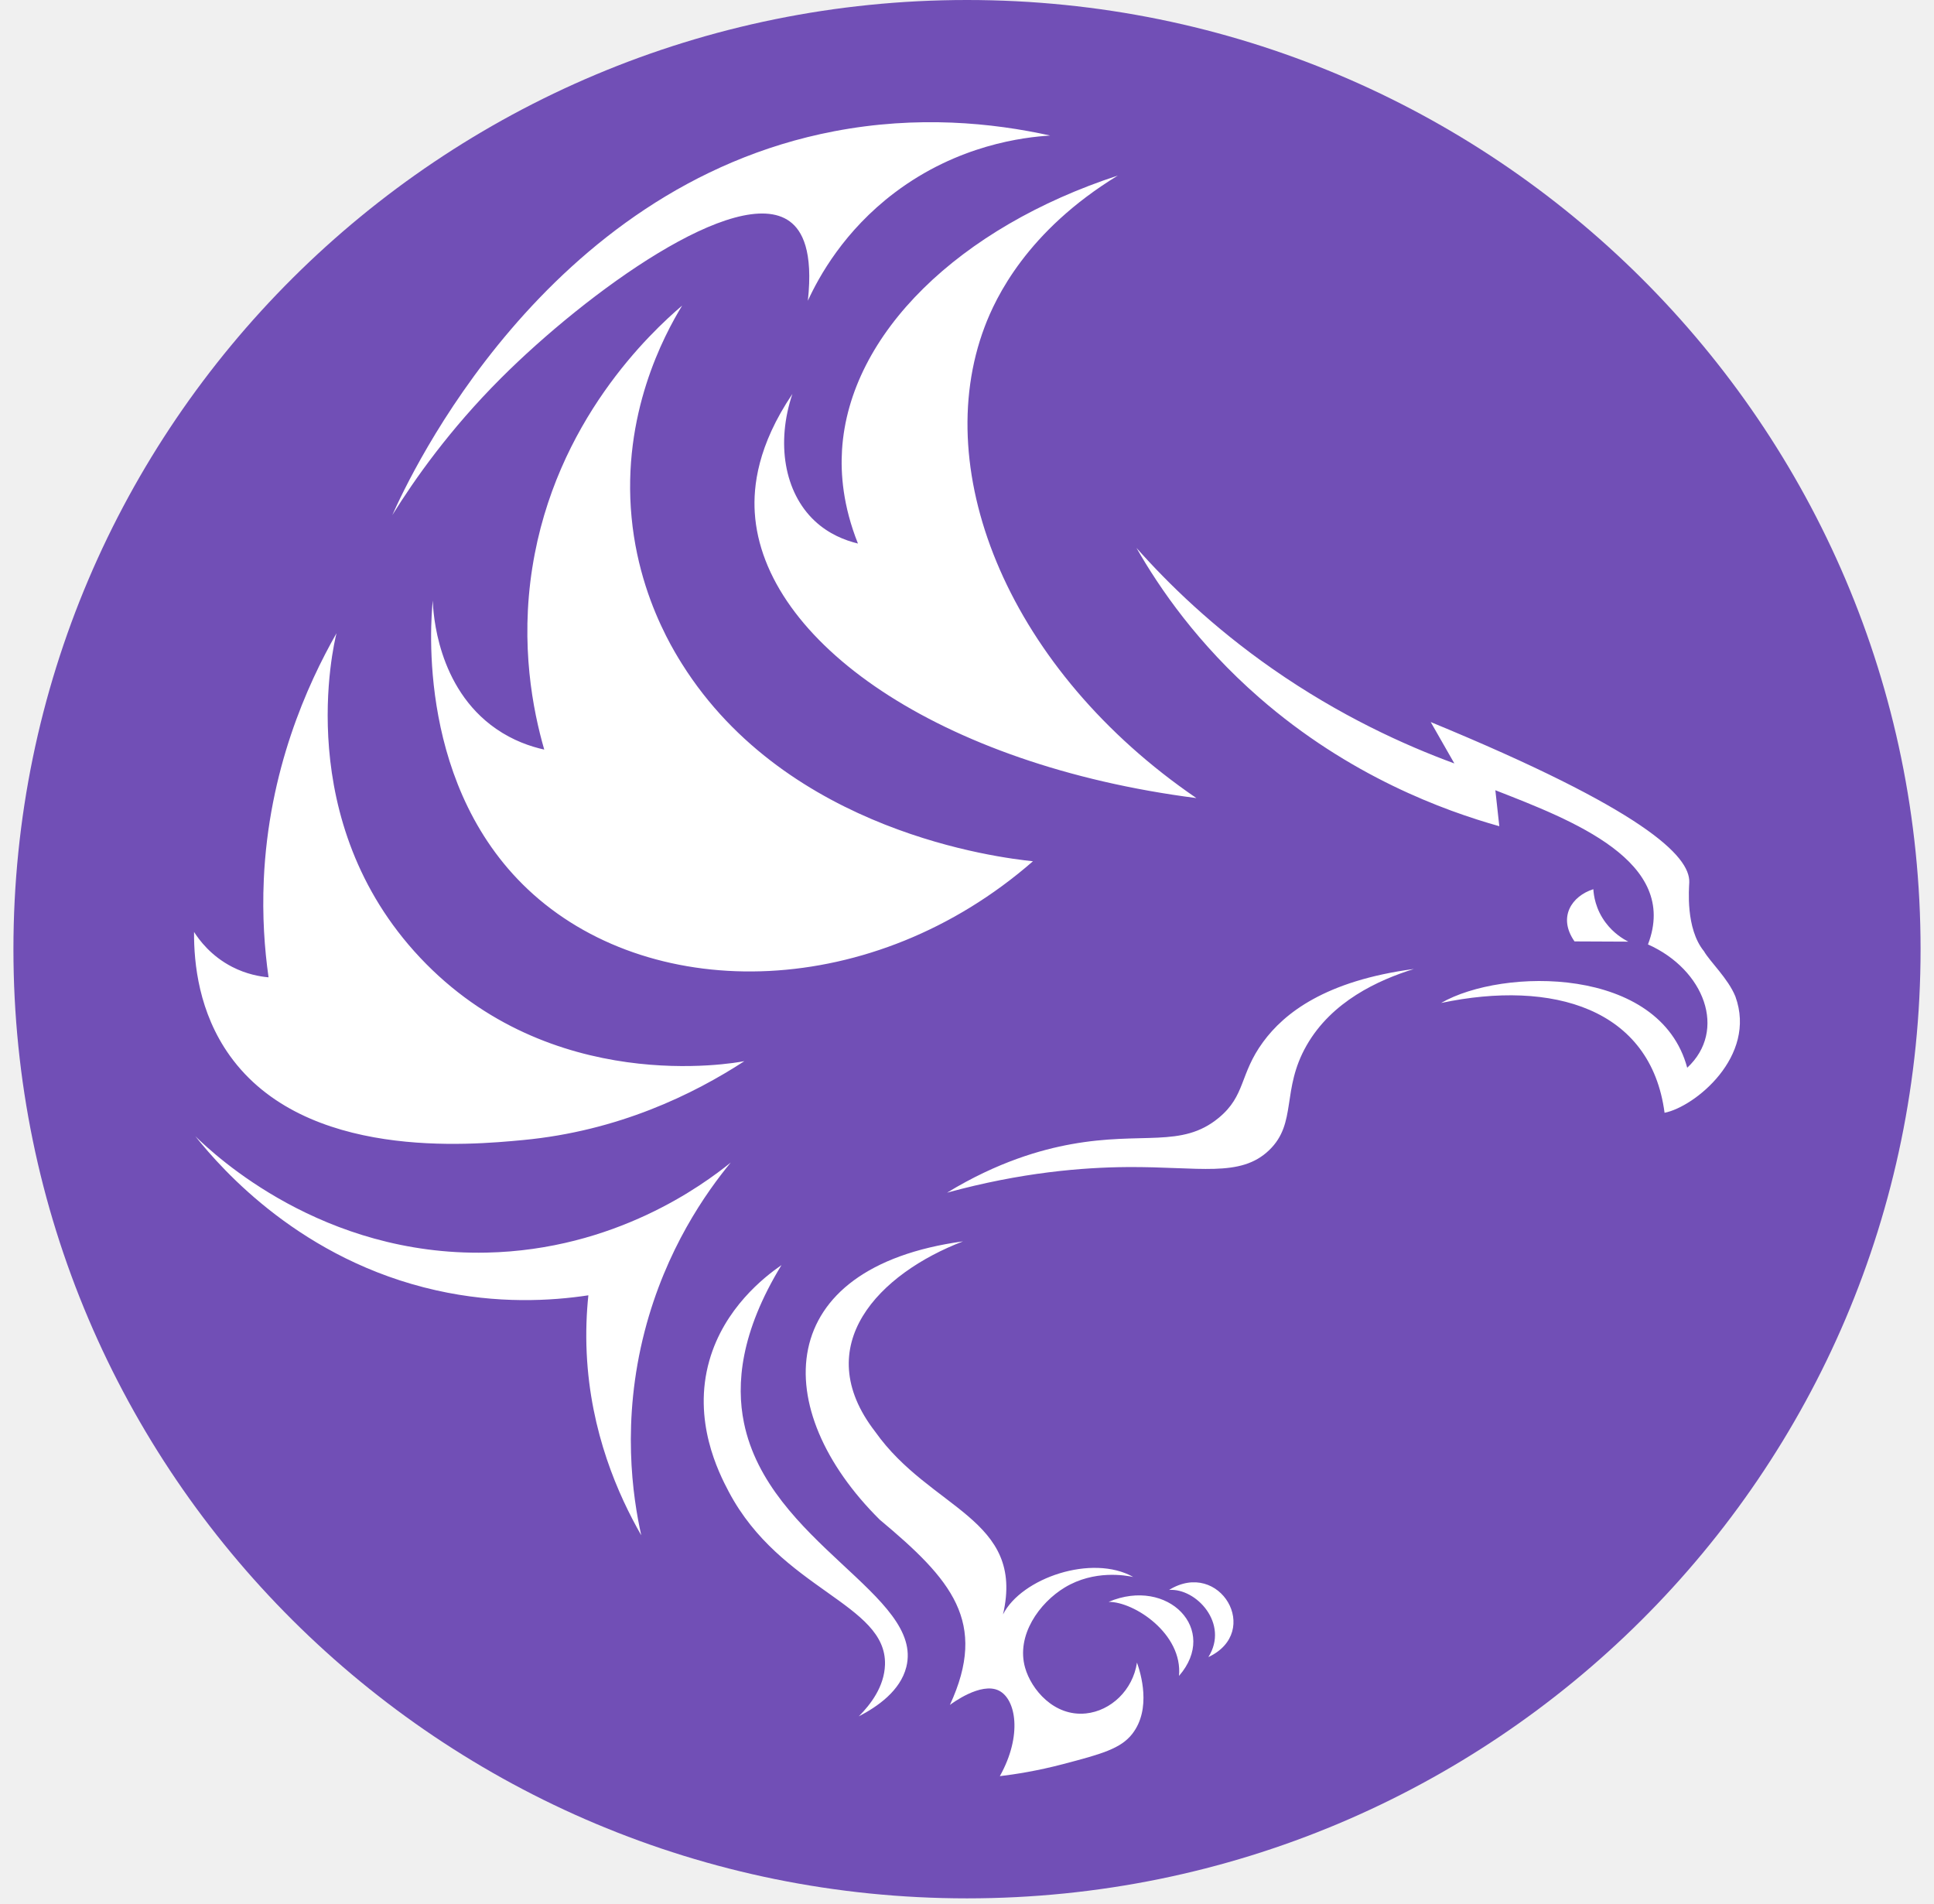
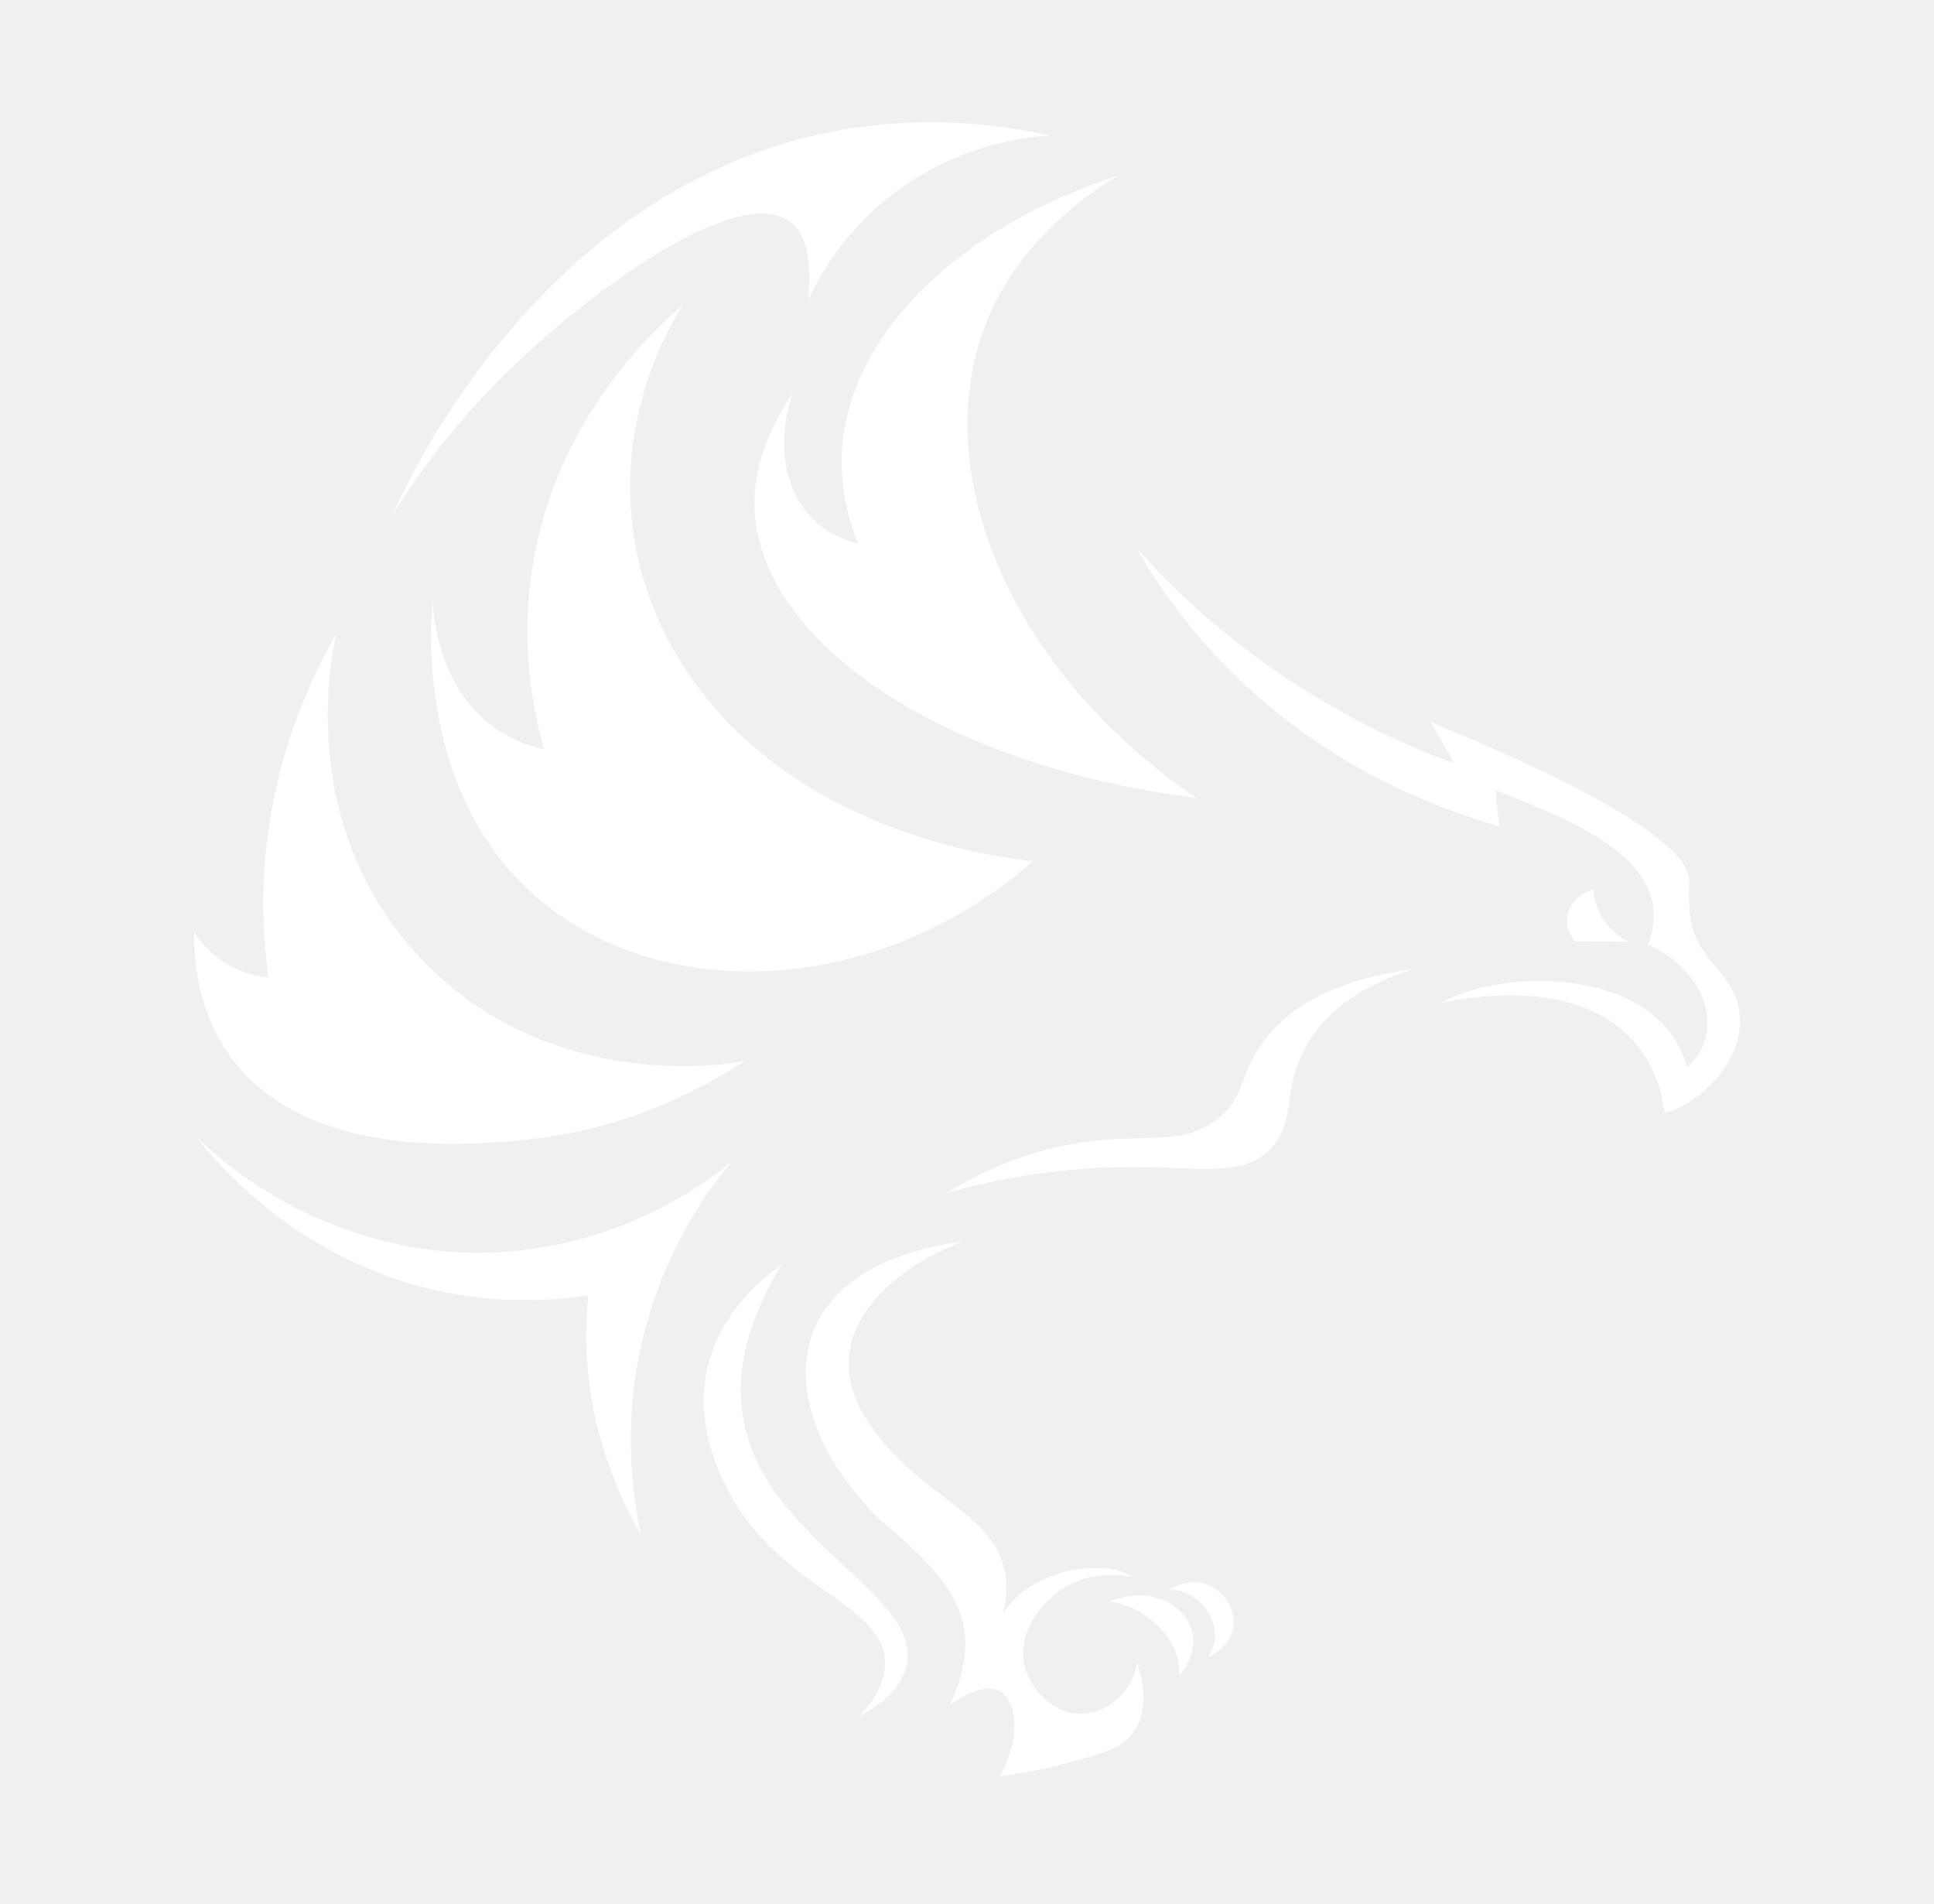
<svg xmlns="http://www.w3.org/2000/svg" width="126" height="124" viewBox="0 0 126 124" fill="none">
  <g clip-path="url(#clip0_2_9350)">
-     <path d="M63 123.667C97.311 123.667 125.125 95.983 125.125 61.833C125.125 27.684 97.311 6.10352e-05 63 6.10352e-05C28.689 6.10352e-05 0.875 27.684 0.875 61.833C0.875 95.983 28.689 123.667 63 123.667Z" fill="#714FB6" />
+     <path d="M63 123.667C97.311 123.667 125.125 95.983 125.125 61.833C125.125 27.684 97.311 6.10352e-05 63 6.10352e-05C28.689 6.10352e-05 0.875 27.684 0.875 61.833C0.875 95.983 28.689 123.667 63 123.667Z" fill="none" />
    <path d="M46.215 88.63C47.185 85.221 49.79 83.191 50.913 82.414C48.23 86.81 47.959 90.18 48.466 92.673C50.059 100.524 60.223 103.931 59.046 108.597C58.654 110.148 57.175 111.175 55.95 111.81C56.716 111.042 57.611 109.879 57.657 108.447C57.781 104.46 50.868 103.591 47.478 97.176C46.819 95.929 45.098 92.551 46.215 88.629V88.63ZM77.943 51.989C65.804 43.694 60.54 30.849 64.151 21.287C64.864 19.4 66.899 15.055 72.826 11.437C62.524 14.806 55.334 21.723 54.858 29.308C54.761 30.866 54.915 32.946 55.895 35.408C55.052 35.205 53.994 34.793 53.078 33.933C51.087 32.065 50.559 28.837 51.624 25.664C49.351 29.03 49.067 31.692 49.173 33.392C49.697 41.752 61.121 49.825 77.943 51.99V51.989ZM70.738 111.621C68.676 111.83 67.188 110.067 66.785 108.641C66.189 106.535 67.712 104.414 69.375 103.411C71.298 102.253 73.343 102.628 73.83 102.73C71.153 101.223 66.552 102.791 65.346 105.17C66.8 98.9 60.614 98.35 57.021 93.27C52.666 87.649 57.297 82.95 62.742 80.867C50.309 82.568 50.064 91.805 57.316 99C61.987 102.9 64.387 105.655 61.886 111.067C62.024 110.963 63.903 109.562 65.067 110.128C66.191 110.674 66.627 113.048 65.139 115.706C66.139 115.586 67.567 115.366 69.246 114.925C71.75 114.268 73.016 113.92 73.771 112.946C75.035 111.313 74.315 108.993 74.074 108.306C73.807 110.099 72.377 111.455 70.737 111.622L70.738 111.621ZM106.084 61.343C105.731 61.162 105.123 60.79 104.614 60.113C103.942 59.221 103.83 58.317 103.806 57.926C102.4 58.371 101.474 59.748 102.58 61.327C103.748 61.333 104.917 61.339 106.084 61.343ZM113.061 64.915C112.582 63.738 111.402 62.648 111.014 61.968C109.799 60.481 110.043 57.859 110.056 57.475C110.111 55.768 107.086 52.756 93.211 47.037C93.724 47.937 94.238 48.836 94.751 49.734C91.511 48.544 87.3 46.638 82.892 43.562C79.01 40.853 76.111 38.027 74.04 35.692C75.555 38.345 78.05 41.962 82.02 45.429C87.912 50.576 94.111 52.82 97.68 53.823C97.594 53.042 97.508 52.26 97.422 51.479C102.426 53.434 109.444 56.109 107.365 61.523C111.048 63.168 112.537 67.126 109.922 69.558C108.144 62.918 97.896 63.029 93.889 65.337C101.172 63.804 107.553 65.697 108.446 72.491C110.401 72.111 114.484 68.82 113.061 64.916V64.915ZM76.166 103.575C77.939 103.446 80.093 105.781 78.725 107.95C82.25 106.297 79.466 101.539 76.166 103.575ZM72.226 104.352C73.899 104.343 77.064 106.434 76.812 109.176C79.435 106.162 76.095 102.713 72.226 104.352ZM41.777 100.014C41.221 97.511 40.48 92.59 42.002 86.714C43.386 81.374 46.008 77.675 47.607 75.734C45.802 77.191 40.081 81.424 31.69 81.601C21.001 81.826 14.04 75.299 12.727 74.02C14.481 76.217 19.66 82.097 28.42 84.058C32.416 84.953 35.902 84.75 38.332 84.382C38.212 85.531 38.16 86.792 38.223 88.145C38.466 93.316 40.28 97.405 41.777 100.015V100.014ZM34.681 36.975C33.884 42.038 34.716 46.264 35.457 48.831C34.537 48.628 33.416 48.238 32.317 47.476C28.465 44.808 28.221 39.893 28.195 39.121C28.055 40.515 27.125 51.46 34.748 58.264C42.716 65.375 56.902 65.175 67.297 56.106C65.103 55.876 51.321 54.22 44.429 43.245C44.164 42.824 43.795 42.213 43.396 41.425C42.51 39.669 41.466 37.035 41.148 33.714C40.503 26.985 43.255 21.855 44.442 19.906C42.417 21.639 36.186 27.427 34.682 36.974L34.681 36.975ZM61.697 77.697C66.547 76.366 70.562 76.048 73.45 76.027C78.132 75.994 80.81 76.737 82.69 74.922C84.524 73.151 83.462 71.01 85.124 68.103C86.765 65.232 89.787 63.847 92.112 63.124C86.342 63.889 83.667 66.005 82.295 67.873C80.74 69.988 81.169 71.365 79.392 72.827C76.973 74.818 74.451 73.689 69.778 74.54C67.863 74.888 65.02 75.672 61.697 77.698V77.697ZM17.186 57.315C17.081 59.662 17.23 61.797 17.496 63.667C16.936 63.617 16.065 63.469 15.123 62.985C13.738 62.272 12.974 61.231 12.642 60.71C12.629 62.778 12.956 65.956 14.974 68.773C19.868 75.604 30.61 74.594 34.071 74.268C40.279 73.684 45.182 71.285 48.496 69.128C47.783 69.269 35.862 71.411 27.372 62.388C19.009 53.501 21.728 42.022 21.924 41.25C20.002 44.626 17.503 50.186 17.185 57.315H17.186ZM51.452 14.424C52.267 15.021 52.985 16.361 52.632 19.59C53.349 18.032 54.986 15.04 58.296 12.544C62.422 9.432 66.702 8.936 68.419 8.83C64.653 7.996 59.777 7.511 54.343 8.552C35.454 12.169 26.705 30.989 25.56 33.554C27.018 31.212 29.296 27.977 32.633 24.64C38.229 19.045 48.045 11.925 51.453 14.424H51.452Z" fill="white" />
  </g>
  <defs>
    <clipPath id="clip0_2_9350">
      <rect width="124.25" height="123.667" fill="white" transform="translate(0.875 6.10352e-05)" />
    </clipPath>
  </defs>
</svg>
